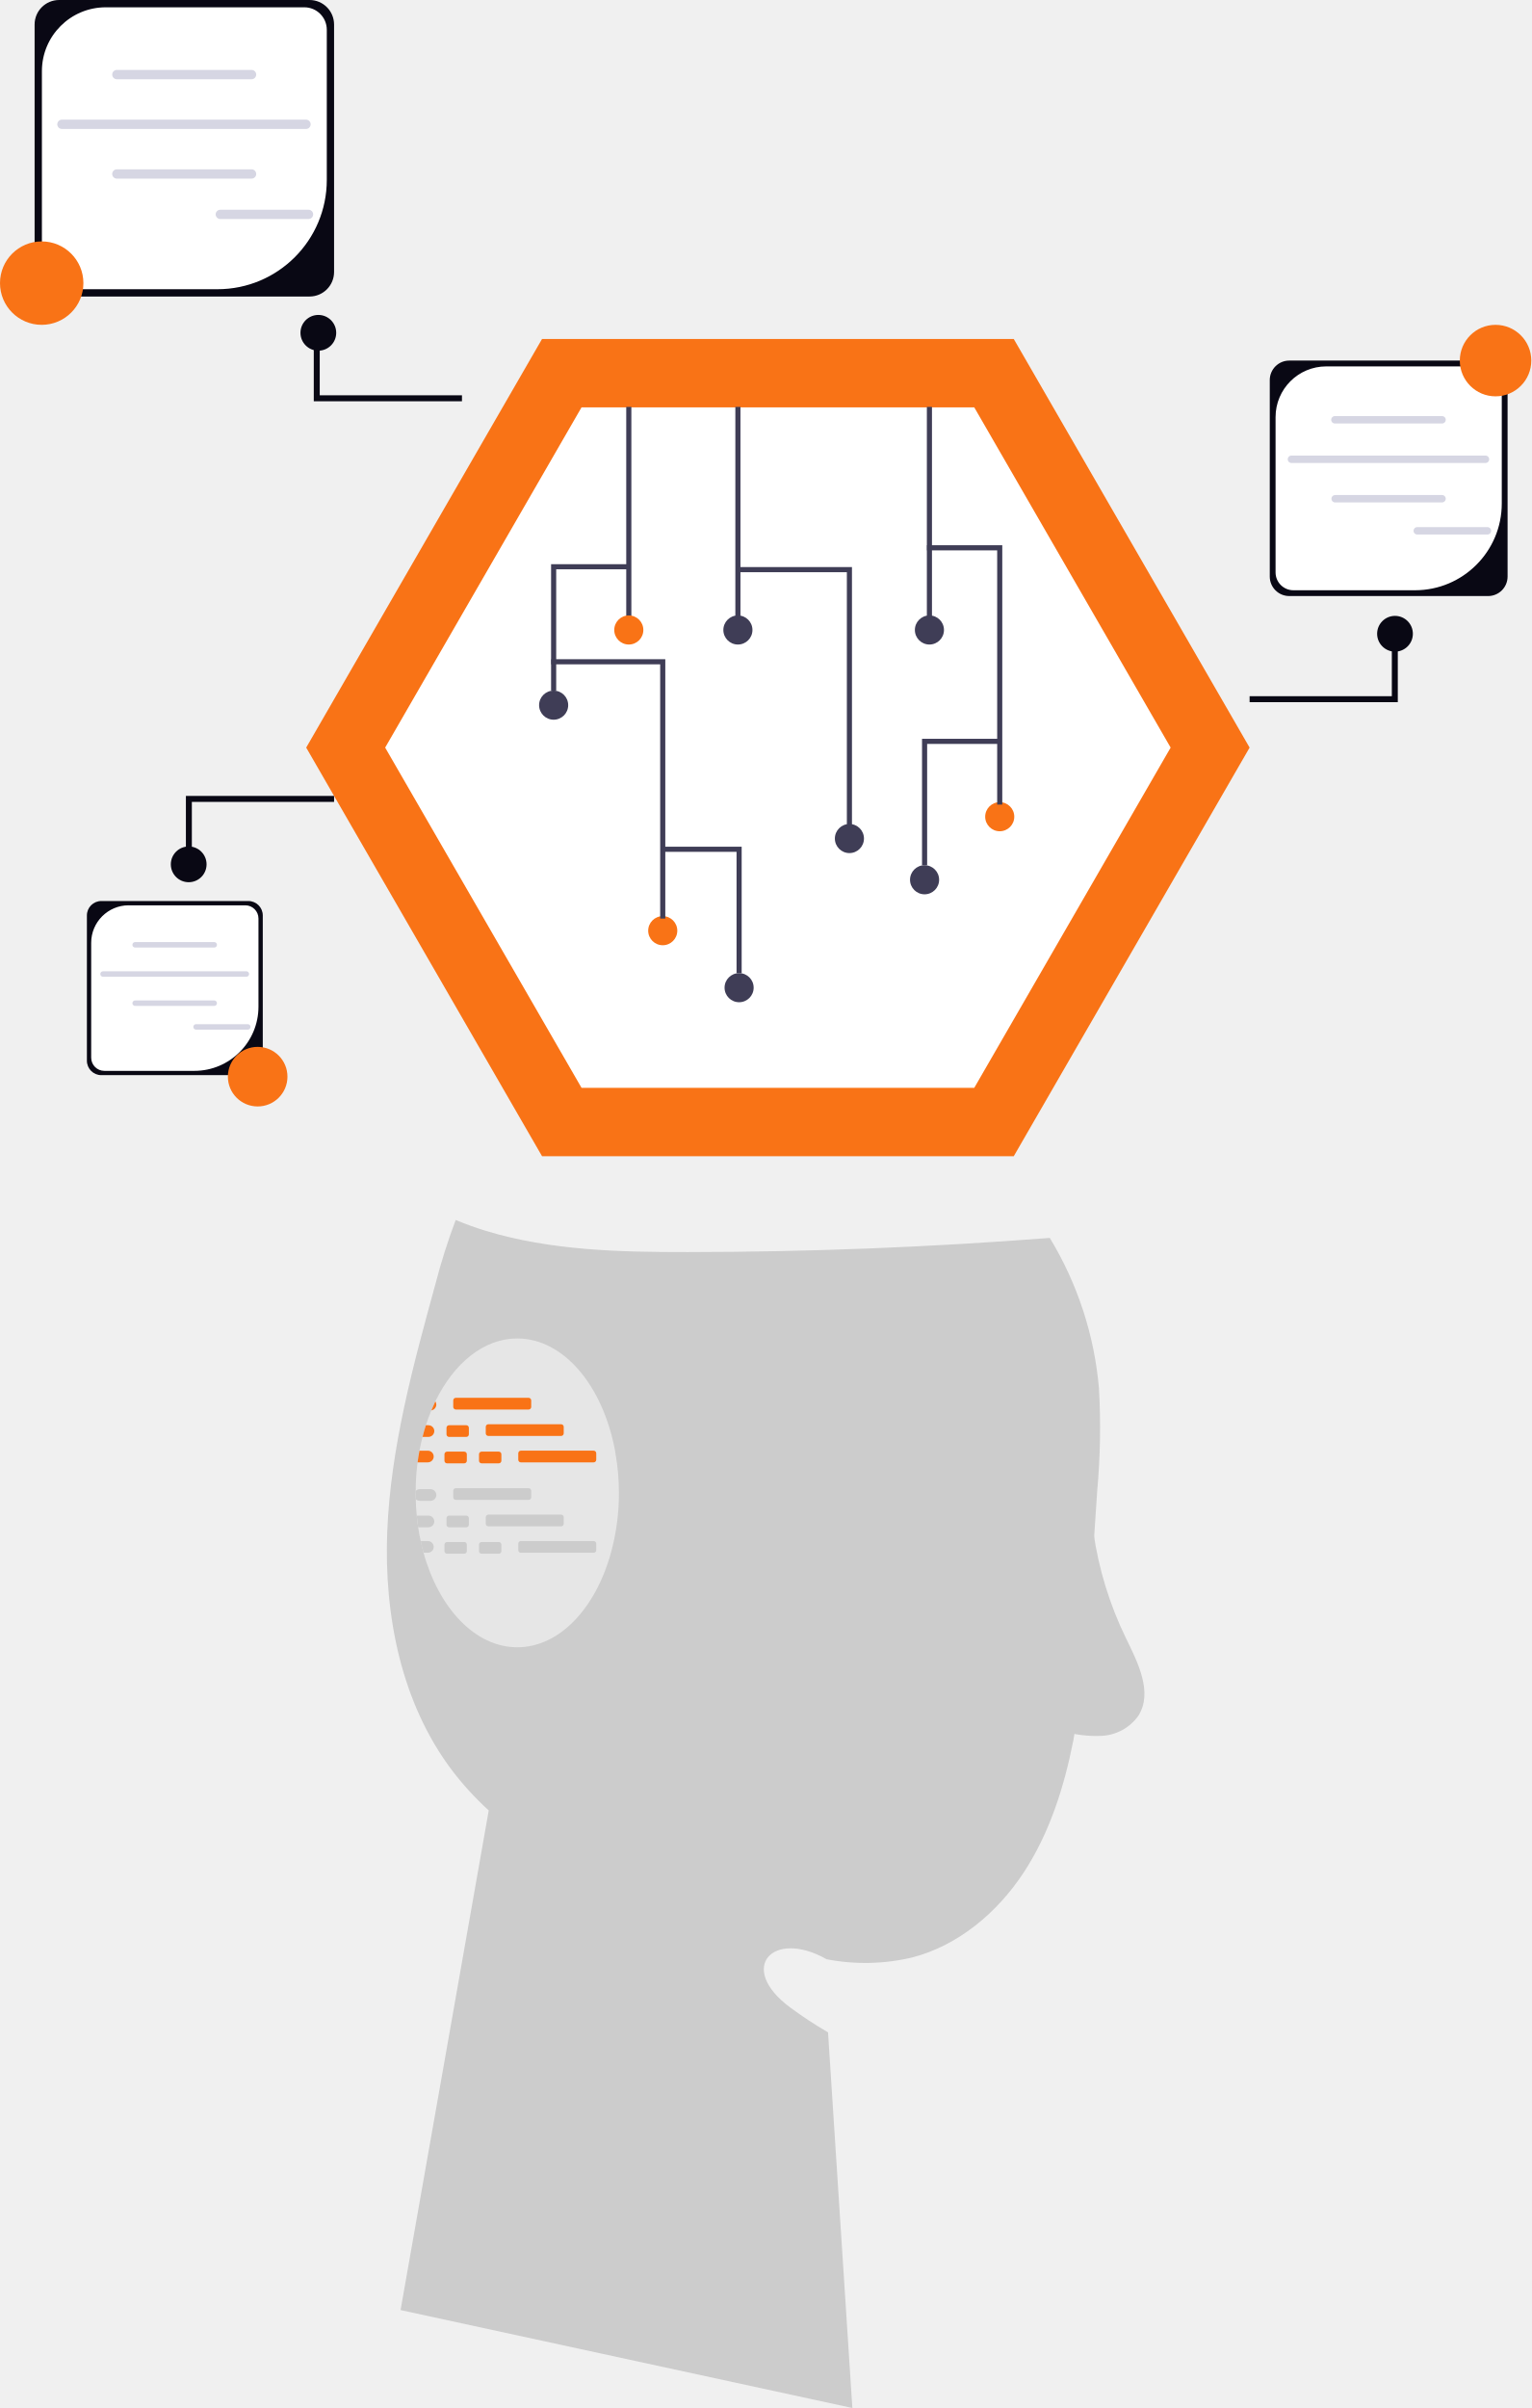
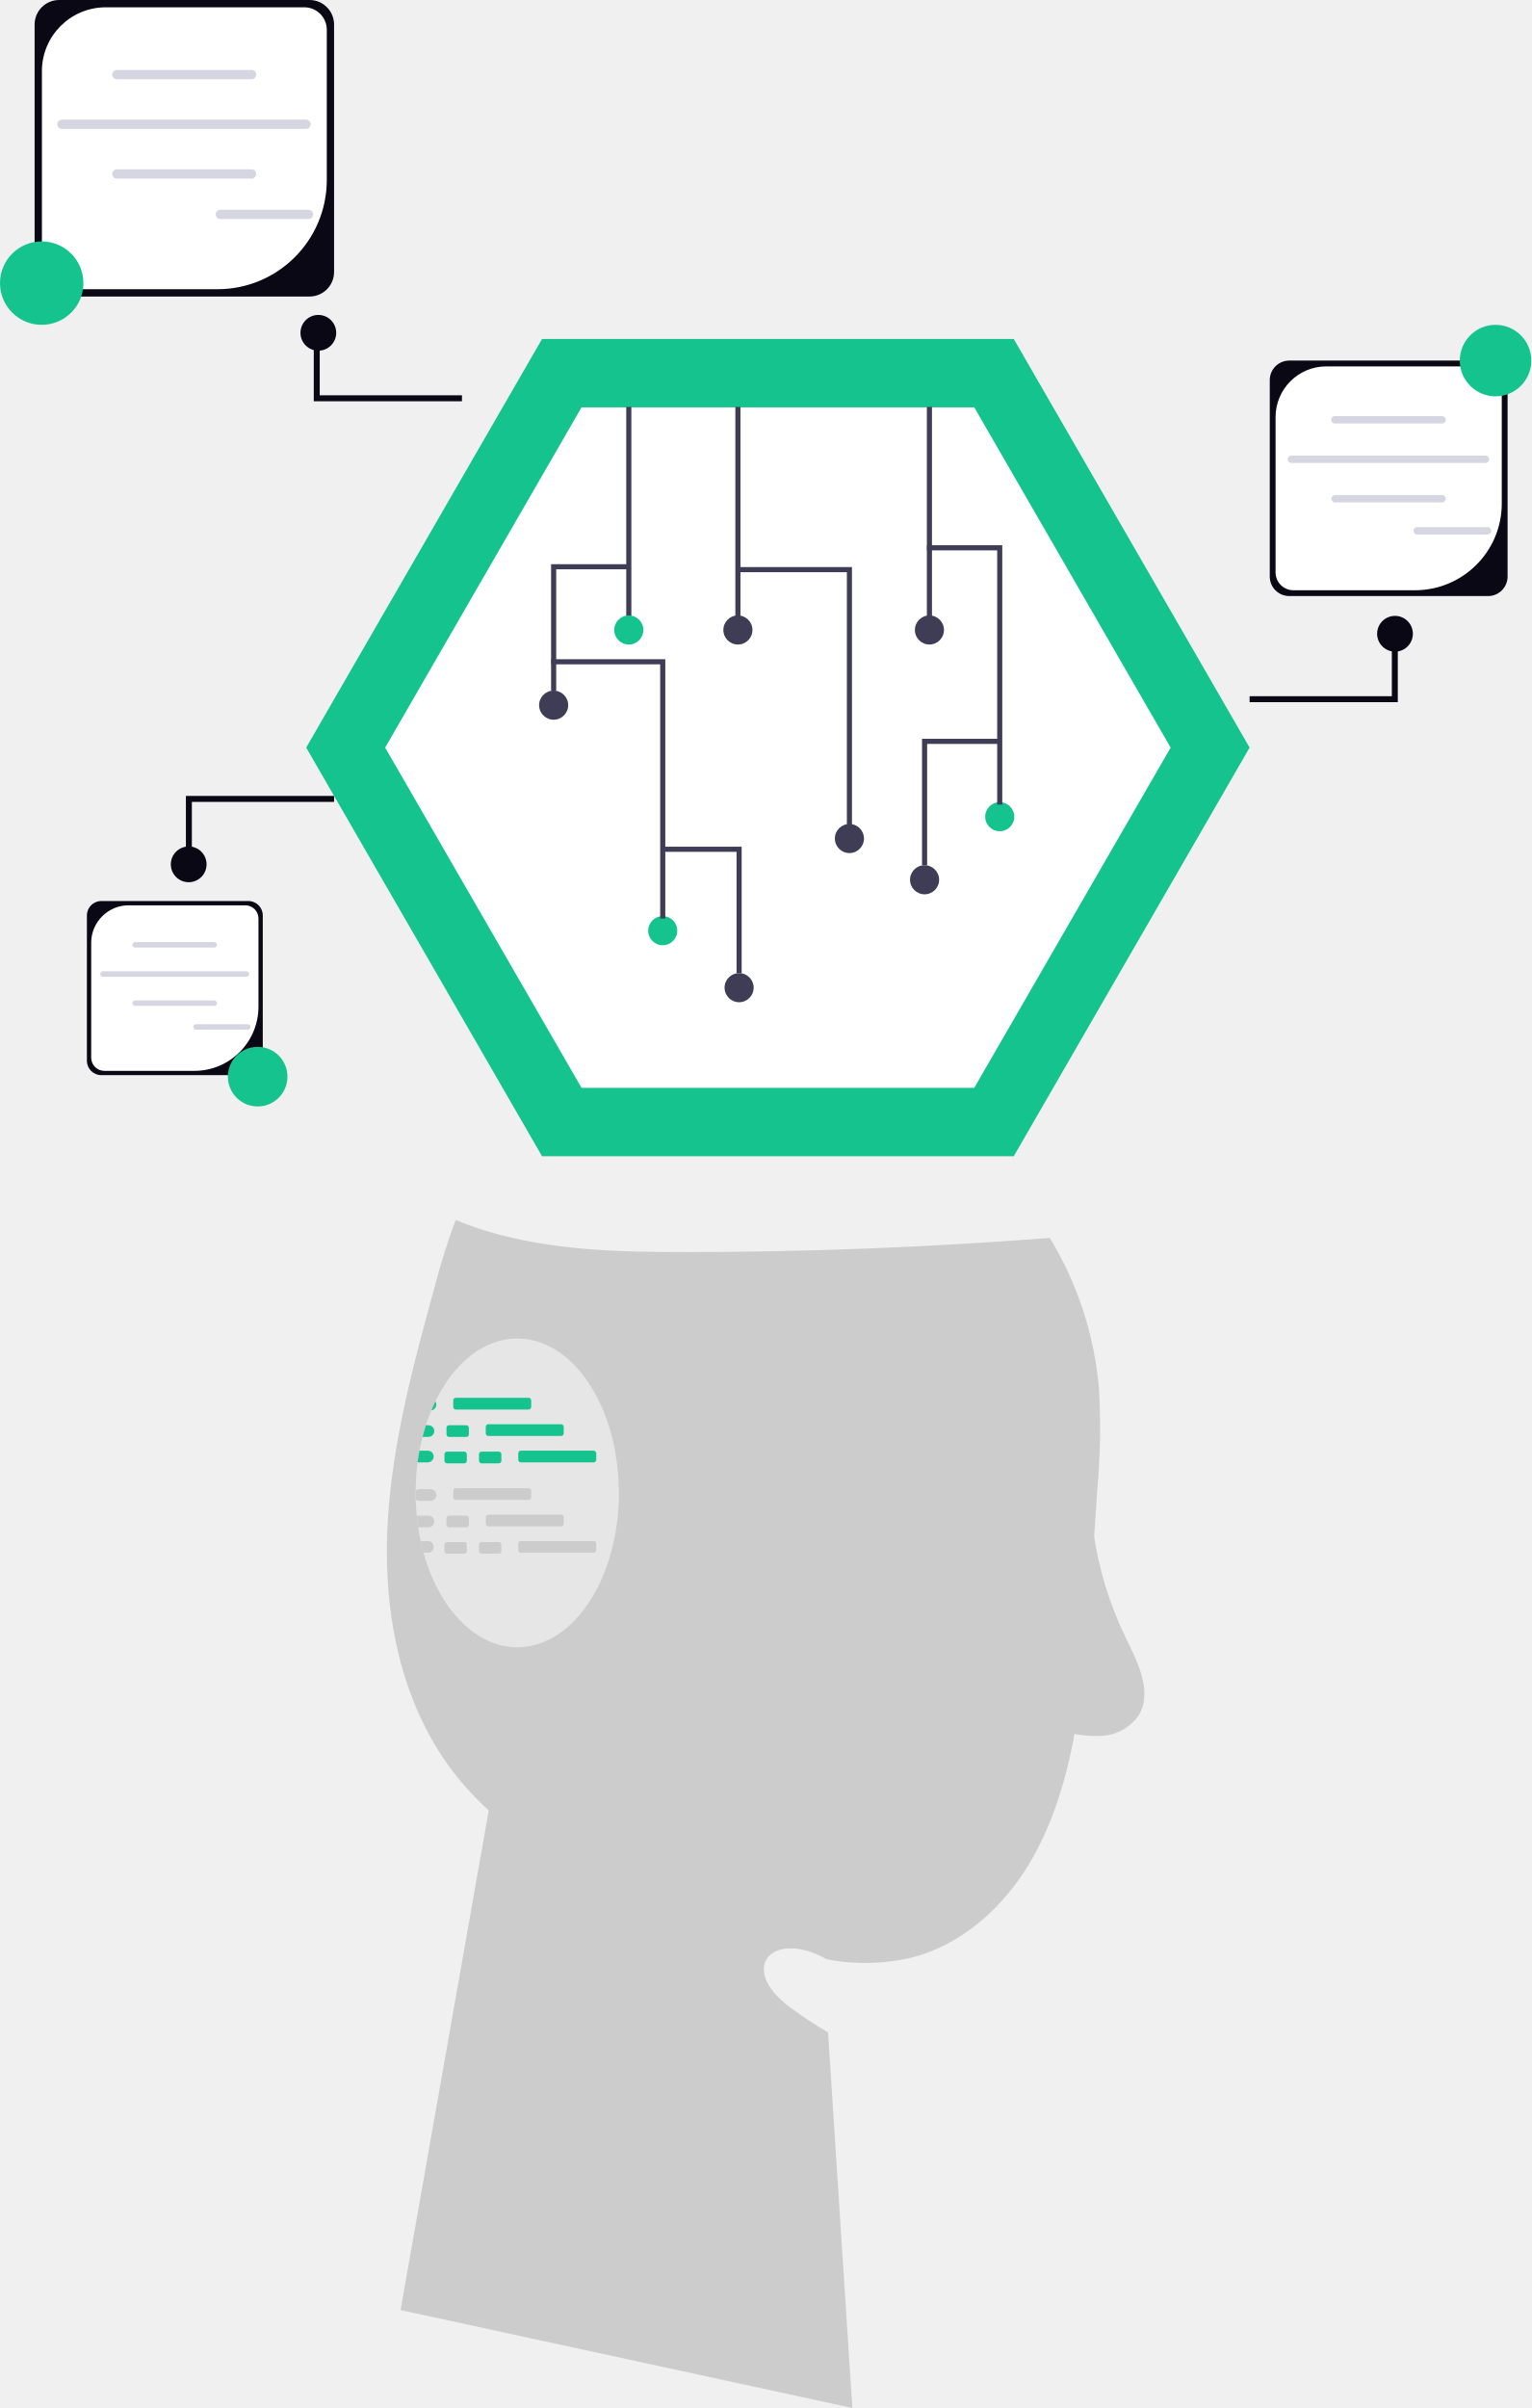
<svg xmlns="http://www.w3.org/2000/svg" width="458.221" height="720.354" viewBox="0 0 458.221 720.354" role="img" artist="Katerina Limpitsouni" source="https://undraw.co/">
  <g transform="translate(-764.119 -179.451)">
    <g transform="translate(764.119 179.451)">
      <g transform="translate(115.76 364.958)">
        <path d="M1033.347,505.323q-.811,12.133-1.622,24.244a389.057,389.057,0,0,1-5.52,50.426c-2.749,13.947-7.12,27.782-14.938,39.656-7.819,11.852-19.422,21.653-33.167,25.258a60.773,60.773,0,0,1-25.732.563c-16.065-9.125-26.948,2.546-10.905,14.42a124.3,124.3,0,0,0,11.334,7.458l7.278,112.367L824.882,750.425l26.385-149.476a89.208,89.208,0,0,1-11.041-12.055c-15.119-20.076-20.323-46.236-19.332-71.336,1.014-25.123,7.706-49.615,14.353-73.837a189.966,189.966,0,0,1,6.129-19.4c2.951,1.217,5.948,2.321,8.99,3.245,19.445,5.9,40.107,6.376,60.43,6.354q54.246-.034,108.356-4.236a103.97,103.97,0,0,1,14.713,44.929,208.629,208.629,0,0,1-.518,30.711Z" transform="translate(-820.777 -424.321)" fill="#ccc" />
        <path d="M920.531,451.1a107.123,107.123,0,0,0,9.338,64.763c3.624,7.387,8.112,16.287,3.7,23.232a14.31,14.31,0,0,1-10.78,5.974,35.1,35.1,0,0,1-12.58-1.629" transform="translate(-708.701 -390.76)" fill="#ccc" />
        <path d="M885.434,486.241a66.823,66.823,0,0,1-2.231,17.327v.023c-.022.113-.068.225-.09.338-4.551,16.741-15.411,28.5-28.1,28.5-12.618,0-23.433-11.671-28.052-28.277-.316-1.149-.586-2.3-.834-3.492-.316-1.329-.563-2.7-.766-4.123-.18-1.127-.316-2.276-.428-3.447-.158-1.622-.27-3.245-.293-4.935v-.023c-.045-.631-.045-1.262-.045-1.893v-.563l.023-.023a66,66,0,0,1,.563-8.54c.158-1.194.338-2.343.563-3.492.27-1.4.563-2.771.924-4.123.293-1.194.631-2.343.992-3.492.5-1.532,1.037-3.019,1.645-4.439.383-.924.789-1.825,1.194-2.7,5.543-11.4,14.465-18.814,24.515-18.814,13.9,0,25.619,14.173,29.246,33.5.045.293.113.586.135.879v.023A66.654,66.654,0,0,1,885.434,486.241Z" transform="translate(-815.987 -404.608)" fill="#e6e6e6" />
-         <path d="M828.176,449.392a1.793,1.793,0,0,1-1.487,1.712c.383-.924.788-1.825,1.194-2.7A1.887,1.887,0,0,1,828.176,449.392Z" transform="translate(-813.368 -394.144)" fill="#F97316" />
-         <rect width="23.331" height="3.503" rx="0.777" transform="translate(19.867 53.196)" fill="#F97316" />
-         <path d="M829.034,453.305a1.76,1.76,0,0,1-1.758,1.758h-1.757c.293-1.194.631-2.343.991-3.492h.766A1.755,1.755,0,0,1,829.034,453.305Z" transform="translate(-814.834 -390.171)" fill="#F97316" />
-         <rect width="6.693" height="3.503" rx="0.777" transform="translate(17.849 61.395)" fill="#F97316" />
-         <rect width="23.331" height="3.503" rx="0.777" transform="translate(29.597 61.104)" fill="#F97316" />
-         <rect width="6.693" height="3.503" rx="0.777" transform="translate(17.239 69.298)" fill="#F97316" />
-         <rect width="6.693" height="3.503" rx="0.777" transform="translate(27.579 69.298)" fill="#F97316" />
-         <path d="M829.68,456.685a1.76,1.76,0,0,1-1.758,1.758h-3.064c.158-1.194.338-2.343.563-3.492h2.5a1.74,1.74,0,0,1,1.758,1.735Z" transform="translate(-815.661 -385.935)" fill="#F97316" />
-         <rect width="23.331" height="3.503" rx="0.777" transform="translate(39.327 69.008)" fill="#F97316" />
+         <path d="M828.176,449.392a1.793,1.793,0,0,1-1.487,1.712c.383-.924.788-1.825,1.194-2.7A1.887,1.887,0,0,1,828.176,449.392Z" transform="translate(-813.368 -394.144)" fill="#14C38E" />
+         <rect width="23.331" height="3.503" rx="0.777" transform="translate(19.867 53.196)" fill="#14C38E" />
+         <path d="M829.034,453.305a1.76,1.76,0,0,1-1.758,1.758h-1.757c.293-1.194.631-2.343.991-3.492h.766A1.755,1.755,0,0,1,829.034,453.305Z" transform="translate(-814.834 -390.171)" fill="#14C38E" />
+         <rect width="6.693" height="3.503" rx="0.777" transform="translate(17.849 61.395)" fill="#14C38E" />
+         <rect width="23.331" height="3.503" rx="0.777" transform="translate(29.597 61.104)" fill="#14C38E" />
+         <rect width="6.693" height="3.503" rx="0.777" transform="translate(17.239 69.298)" fill="#14C38E" />
+         <rect width="6.693" height="3.503" rx="0.777" transform="translate(27.579 69.298)" fill="#14C38E" />
+         <path d="M829.68,456.685a1.76,1.76,0,0,1-1.758,1.758h-3.064c.158-1.194.338-2.343.563-3.492h2.5a1.74,1.74,0,0,1,1.758,1.735Z" transform="translate(-815.661 -385.935)" fill="#14C38E" />
+         <rect width="23.331" height="3.503" rx="0.777" transform="translate(39.327 69.008)" fill="#14C38E" />
        <path d="M830.795,461.818a1.741,1.741,0,0,1-1.758,1.735H825.86a1.781,1.781,0,0,1-1.217-.473v-.023c-.045-.631-.045-1.262-.045-1.893V460.6l.023-.023a1.733,1.733,0,0,1,1.239-.518h3.177A1.76,1.76,0,0,1,830.795,461.818Z" transform="translate(-815.987 -379.532)" fill="#ccc" />
        <rect width="23.331" height="3.503" rx="0.777" transform="translate(19.867 80.234)" fill="#ccc" />
        <path d="M830,465.306a1.76,1.76,0,0,1-1.758,1.758h-3.064c-.18-1.127-.315-2.276-.428-3.447a.766.766,0,0,1,.315-.045h3.177A1.755,1.755,0,0,1,830,465.306Z" transform="translate(-815.799 -375.134)" fill="#ccc" />
        <rect width="6.693" height="3.503" rx="0.777" transform="translate(17.849 88.433)" fill="#ccc" />
        <rect width="23.331" height="3.503" rx="0.777" transform="translate(29.597 88.142)" fill="#ccc" />
        <rect width="6.693" height="3.503" rx="0.777" transform="translate(17.239 96.337)" fill="#ccc" />
        <rect width="6.693" height="3.503" rx="0.777" transform="translate(27.579 96.337)" fill="#ccc" />
        <path d="M829.154,468.685a1.76,1.76,0,0,1-1.757,1.758h-1.284c-.315-1.149-.586-2.3-.834-3.492H827.4a1.741,1.741,0,0,1,1.758,1.735Z" transform="translate(-815.135 -370.897)" fill="#ccc" />
        <rect width="23.331" height="3.503" rx="0.777" transform="translate(39.327 96.046)" fill="#ccc" />
      </g>
      <g transform="translate(0)">
        <g transform="translate(91.626 101.402)">
-           <path d="M271.16,145.025H130.009L59.433,267.266l70.576,122.241H271.16l70.576-122.241Z" transform="translate(-59.433 -145.025)" fill="#F97316" />
+           <path d="M271.16,145.025H130.009L59.433,267.266l70.576,122.241H271.16l70.576-122.241Z" transform="translate(-59.433 -145.025)" fill="#14C38E" />
          <path d="M305.1,586.938H422.623l58.761-101.776L422.623,383.385H305.1L246.341,485.161Z" transform="translate(-222.711 -362.92)" fill="#fff" />
          <rect width="1.529" height="63.116" transform="translate(95.771 20.313)" fill="#3f3d56" />
-           <circle cx="4.353" cy="4.353" r="4.353" transform="translate(92.183 82.704)" fill="#F97316" />
+           <circle cx="4.353" cy="4.353" r="4.353" transform="translate(92.183 82.704)" fill="#14C38E" />
          <rect width="1.529" height="63.116" transform="translate(128.417 20.313)" fill="#3f3d56" />
          <circle cx="4.353" cy="4.353" r="4.353" transform="translate(124.829 82.704)" fill="#3f3d56" />
          <rect width="1.529" height="63.116" transform="translate(185.728 20.313)" fill="#3f3d56" />
          <circle cx="4.353" cy="4.353" r="4.353" transform="translate(182.14 82.704)" fill="#3f3d56" />
          <circle cx="4.353" cy="4.353" r="4.353" transform="translate(158.2 145.093)" fill="#3f3d56" />
          <circle cx="4.353" cy="4.353" r="4.353" transform="translate(69.693 105.193)" fill="#3f3d56" />
          <path d="M262.538,311.859h-1.529V235.805H228.4v-1.529h34.136Z" transform="translate(-99.221 -166.041)" fill="#3f3d56" />
-           <circle cx="4.353" cy="4.353" r="4.353" transform="translate(102.34 172.661)" fill="#F97316" />
+           <circle cx="4.353" cy="4.353" r="4.353" transform="translate(102.34 172.661)" fill="#14C38E" />
          <path d="M189.472,347.918h-1.529V271.863H155.336v-1.529h34.136Z" transform="translate(-82.016 -174.532)" fill="#3f3d56" />
-           <circle cx="4.353" cy="4.353" r="4.353" transform="translate(203.179 138.563)" fill="#F97316" />
+           <circle cx="4.353" cy="4.353" r="4.353" transform="translate(203.179 138.563)" fill="#14C38E" />
          <path d="M324.945,303.319h-1.529V227.265h-21v-1.529h22.528Z" transform="translate(-116.649 -164.03)" fill="#3f3d56" />
          <path d="M156.814,270.969h-1.529V233.155h23.254v1.529H156.814Z" transform="translate(-82.004 -165.777)" fill="#3f3d56" />
          <circle cx="4.353" cy="4.353" r="4.353" transform="translate(125.191 189.709)" fill="#3f3d56" />
          <path d="M222.714,381.517h-1.529V345.232H199.46V343.7h23.254Z" transform="translate(-92.406 -191.808)" fill="#3f3d56" />
          <circle cx="4.353" cy="4.353" r="4.353" transform="translate(180.689 157.426)" fill="#3f3d56" />
          <path d="M302,339.291h-1.529V301.477h23.254v1.529H302Z" transform="translate(-116.19 -181.865)" fill="#3f3d56" />
        </g>
        <g transform="translate(0 0)">
          <path d="M360.564,159.982a1.784,1.784,0,0,0-1.783,1.783v57.041a1.783,1.783,0,1,0,3.565,0V161.765A1.784,1.784,0,0,0,360.564,159.982Z" transform="translate(-280.013 -156.379)" fill="#3f3d56" />
          <g transform="translate(10.355)">
            <path d="M364.3,244.644H289.357a7.343,7.343,0,0,1-7.335-7.335V163.275a7.343,7.343,0,0,1,7.335-7.335H364.3a7.343,7.343,0,0,1,7.335,7.335v74.034A7.343,7.343,0,0,1,364.3,244.644Z" transform="translate(-282.022 -155.94)" fill="#090814" />
            <path d="M303.581,158.392A19.107,19.107,0,0,0,284.474,177.5v58.506a6.72,6.72,0,0,0,6.72,6.72h45.829a32.7,32.7,0,0,0,32.7-32.7V165.112a6.72,6.72,0,0,0-6.72-6.72Z" transform="translate(-282.289 -156.207)" fill="#fff" />
            <g transform="translate(6.817 20.911)">
              <path d="M349.732,182.191h-40.3a1.395,1.395,0,0,1,0-2.789h40.3a1.395,1.395,0,1,1,0,2.789Z" transform="translate(-291.668 -179.402)" fill="#d6d6e3" />
              <path d="M349.732,215.555h-40.3a1.395,1.395,0,0,1,0-2.789h40.3a1.395,1.395,0,1,1,0,2.789Z" transform="translate(-291.668 -183.03)" fill="#d6d6e3" />
              <path d="M364.1,198.884H291.065a1.395,1.395,0,1,1,0-2.789H364.1a1.395,1.395,0,0,1,0,2.789Z" transform="translate(-289.671 -181.217)" fill="#d6d6e3" />
              <path d="M370.63,229.121H344.245a1.395,1.395,0,1,1,0-2.789H370.63a1.395,1.395,0,0,1,0,2.789Z" transform="translate(-295.453 -184.505)" fill="#d6d6e3" />
            </g>
          </g>
-           <circle cx="12.478" cy="12.478" r="12.478" transform="translate(0 72.219)" fill="#F97316" />
+           <circle cx="12.478" cy="12.478" r="12.478" transform="translate(0 72.219)" fill="#14C38E" />
        </g>
        <g transform="translate(26.005 269.54)">
          <g transform="translate(0 0)">
            <path d="M145.145,202.271H101.132a4.313,4.313,0,0,1-4.307-4.307V154.487a4.313,4.313,0,0,1,4.307-4.307h44.013a4.313,4.313,0,0,1,4.307,4.307v43.476a4.313,4.313,0,0,1-4.307,4.307Z" transform="translate(-96.825 -150.18)" fill="#090814" />
            <path d="M109.485,151.619a11.221,11.221,0,0,0-11.221,11.224V197.2a3.947,3.947,0,0,0,3.946,3.947h26.911a19.2,19.2,0,0,0,19.2-19.2V155.569a3.946,3.946,0,0,0-3.947-3.946H109.485Z" transform="translate(-96.982 -150.337)" fill="#fff" />
            <g transform="translate(4.005 12.279)">
              <path d="M136.587,165.6H112.919a.819.819,0,0,1,0-1.638h23.668a.819.819,0,0,1,0,1.638Z" transform="translate(-102.491 -163.958)" fill="#d6d6e3" />
              <path d="M136.587,185.188H112.919a.819.819,0,1,1,0-1.638h23.668a.819.819,0,1,1,0,1.638Z" transform="translate(-102.491 -166.088)" fill="#d6d6e3" />
              <path d="M145.027,175.4h-42.89a.819.819,0,1,1,0-1.638h42.89a.819.819,0,1,1,0,1.638Z" transform="translate(-101.318 -165.023)" fill="#d6d6e3" />
              <path d="M148.86,193.155H133.366a.819.819,0,0,1,0-1.638H148.86a.819.819,0,0,1,0,1.638Z" transform="translate(-104.714 -166.954)" fill="#d6d6e3" />
            </g>
          </g>
-           <circle cx="8.913" cy="8.913" r="8.913" transform="translate(42.185 43.628)" fill="#F97316" />
+           <circle cx="8.913" cy="8.913" r="8.913" transform="translate(42.185 43.628)" fill="#14C38E" />
        </g>
        <g transform="translate(379.963 97.176)">
          <g transform="translate(0 10.694)">
            <path d="M189.74,412.377H130.226a5.831,5.831,0,0,1-5.825-5.825V347.765a5.831,5.831,0,0,1,5.825-5.825H189.74a5.831,5.831,0,0,1,5.825,5.825v58.788a5.831,5.831,0,0,1-5.825,5.825h0Z" transform="translate(-124.401 -341.94)" fill="#090814" />
            <path d="M141.521,343.887a15.173,15.173,0,0,0-15.173,15.173v46.458a5.336,5.336,0,0,0,5.336,5.336h36.391a25.965,25.965,0,0,0,25.965-25.965V349.224a5.336,5.336,0,0,0-5.336-5.336H141.521Z" transform="translate(-124.613 -342.151)" fill="#fff" />
            <g transform="translate(5.413 16.602)">
              <path d="M178.168,362.784h-32a1.109,1.109,0,1,1,0-2.217h32a1.109,1.109,0,1,1,0,2.217Z" transform="translate(-132.06 -360.567)" fill="#d6d6e3" />
              <path d="M178.168,389.277h-32a1.109,1.109,0,0,1,0-2.217h32a1.109,1.109,0,1,1,0,2.217Z" transform="translate(-132.06 -363.447)" fill="#d6d6e3" />
              <path d="M189.579,376.04h-58a1.109,1.109,0,1,1,0-2.217h58a1.109,1.109,0,1,1,0,2.217Z" transform="translate(-130.474 -362.008)" fill="#d6d6e3" />
              <path d="M194.764,400.049H173.816a1.109,1.109,0,1,1,0-2.217h20.948a1.109,1.109,0,1,1,0,2.217Z" transform="translate(-135.066 -364.619)" fill="#d6d6e3" />
            </g>
          </g>
-           <circle cx="10.695" cy="10.695" r="10.695" transform="translate(56.868 0)" fill="#F97316" />
+           <circle cx="10.695" cy="10.695" r="10.695" transform="translate(56.868 0)" fill="#14C38E" />
        </g>
        <g transform="translate(373.929 184.241)">
          <ellipse cx="5.348" cy="5.348" rx="5.348" ry="5.348" transform="translate(38.16 0)" fill="#090814" />
          <path d="M277.469,340.443h44.342V319.97h-1.783v18.69H277.465Z" transform="translate(-277.465 -314.623)" fill="#090814" />
        </g>
        <g transform="translate(89.912 94.211)">
          <circle cx="5.348" cy="5.348" r="5.348" transform="translate(0 0)" fill="#090814" />
          <path d="M156.752,323.958H112.409V303.486h1.783v18.69h42.563Z" transform="translate(-108.427 -298.138)" fill="#090814" />
        </g>
        <g transform="translate(51.117 238.096)">
          <ellipse cx="5.348" cy="5.348" rx="5.348" ry="5.348" transform="translate(0 15.123)" fill="#090814" />
          <path d="M321.807,319.97H277.465v20.472h1.783V321.753h42.563Z" transform="translate(-272.955 -319.97)" fill="#090814" />
        </g>
      </g>
    </g>
  </g>
</svg>
